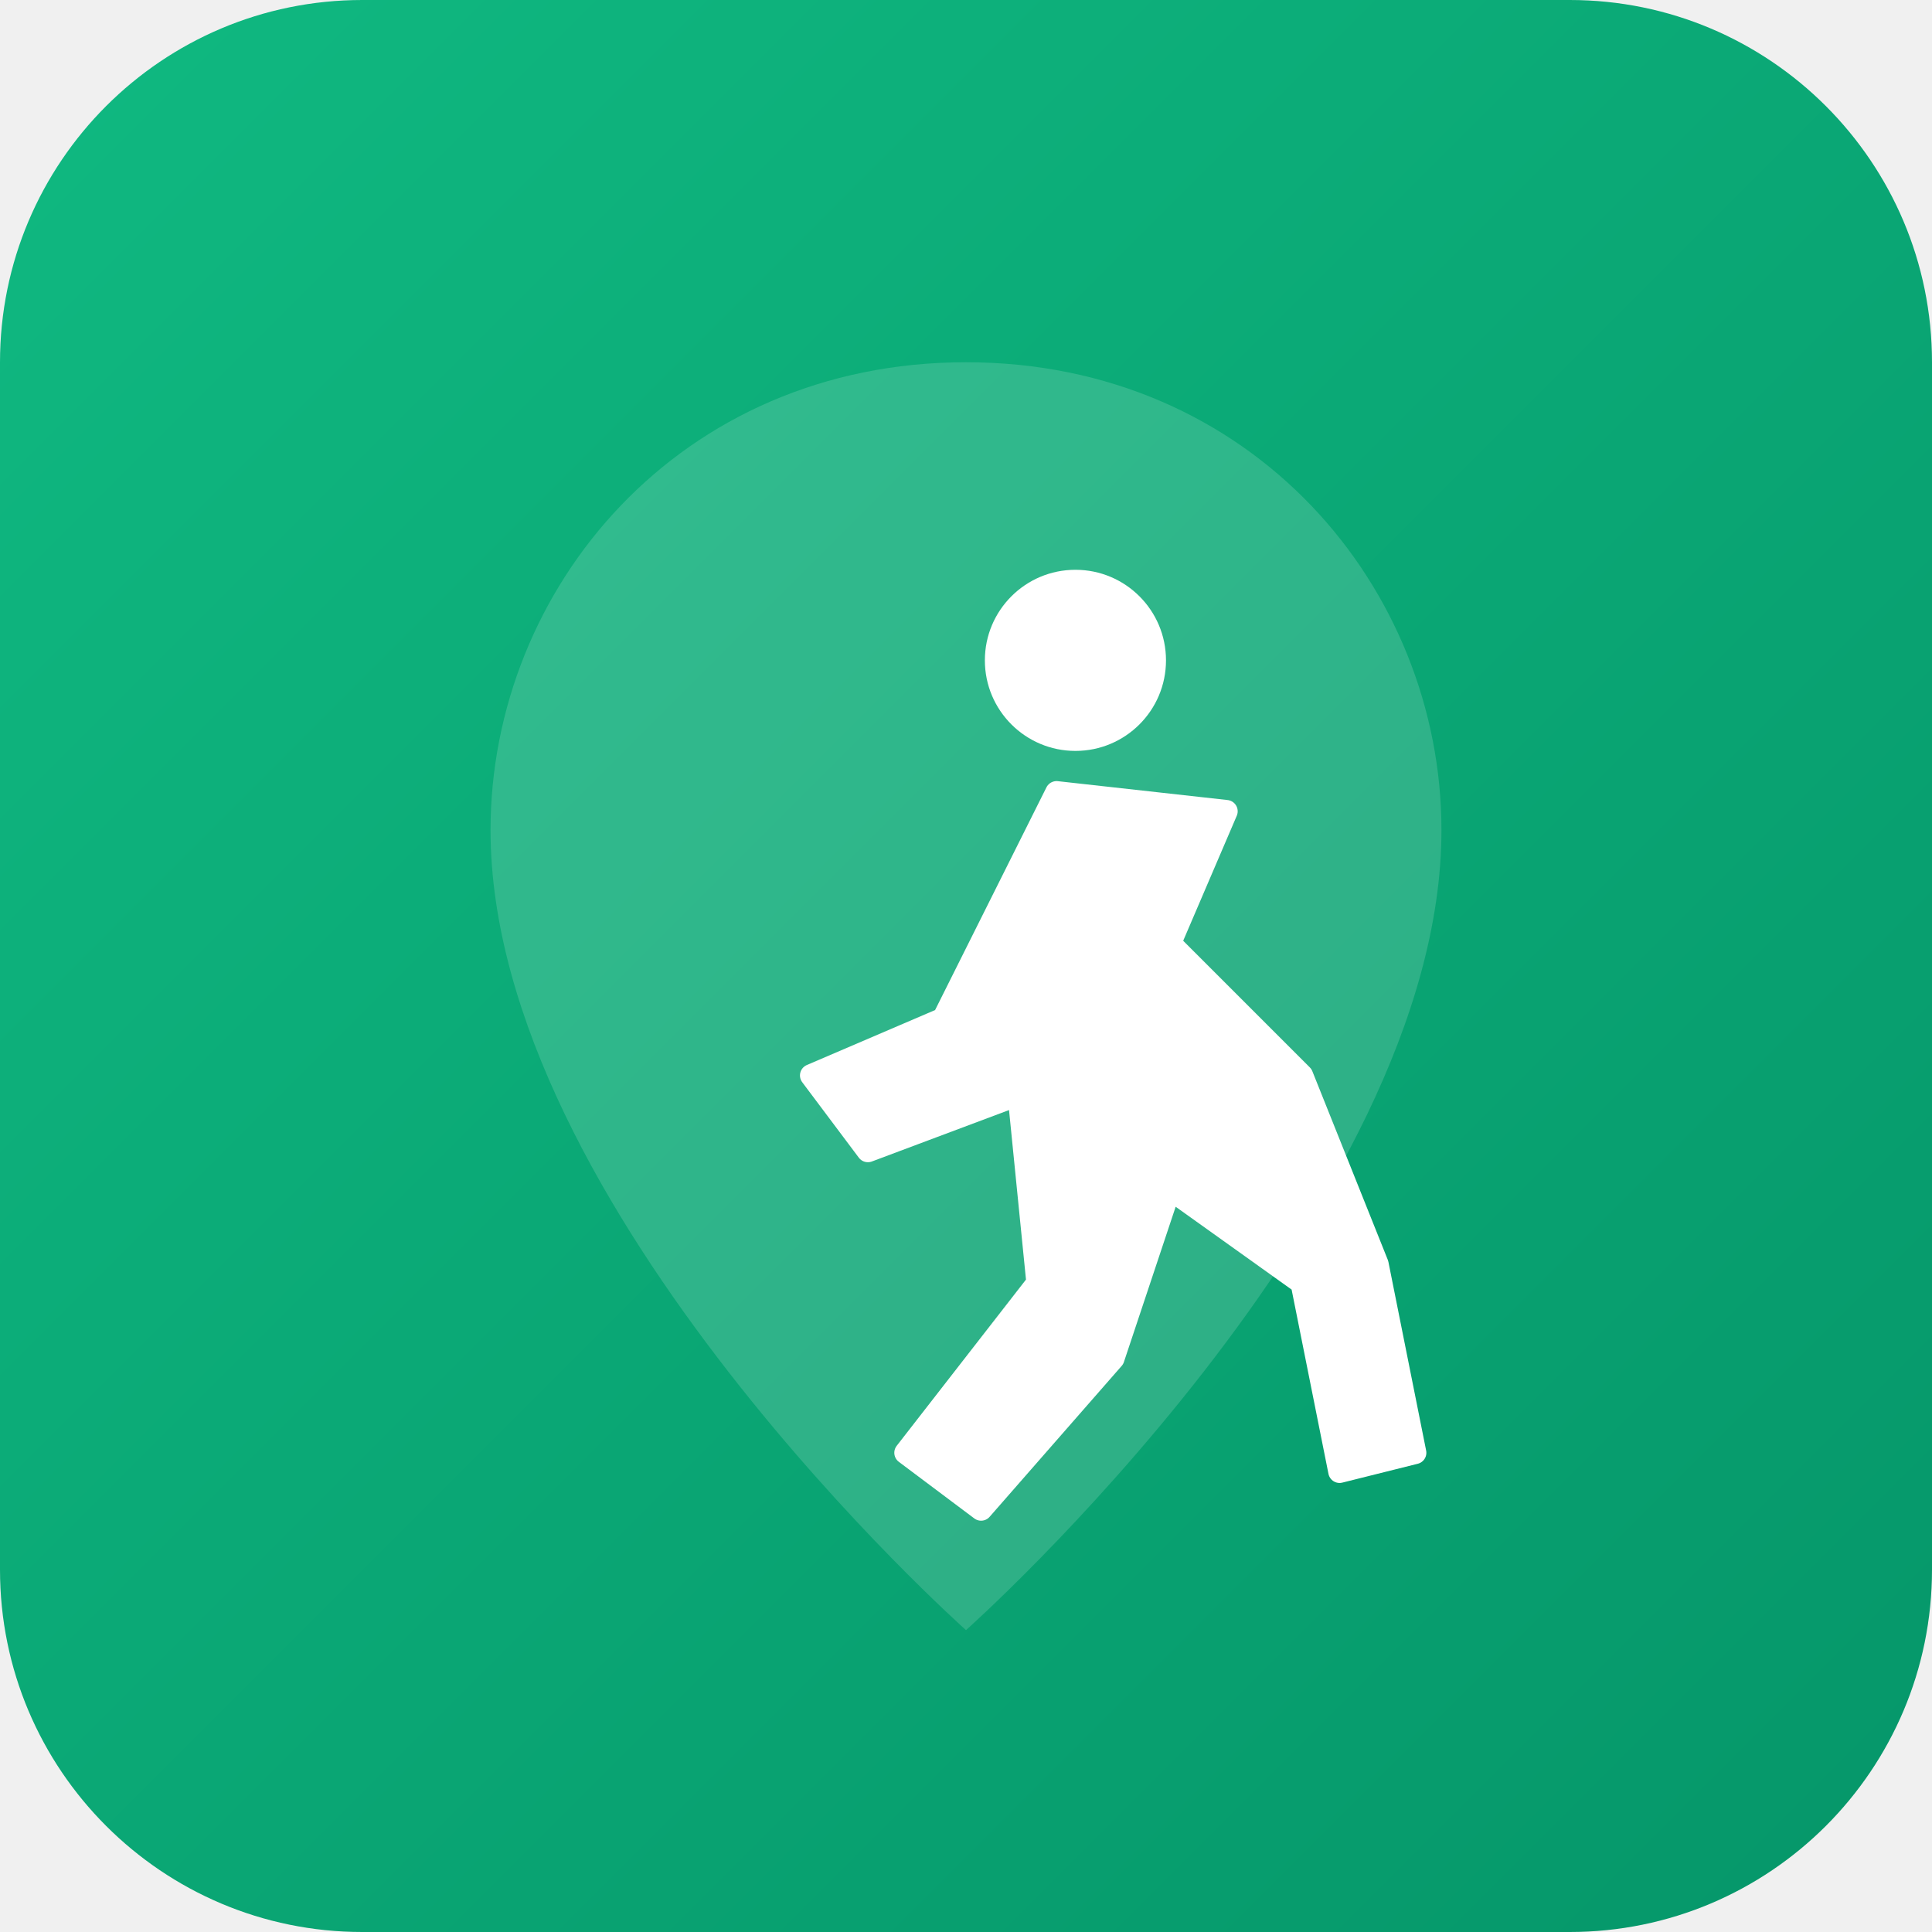
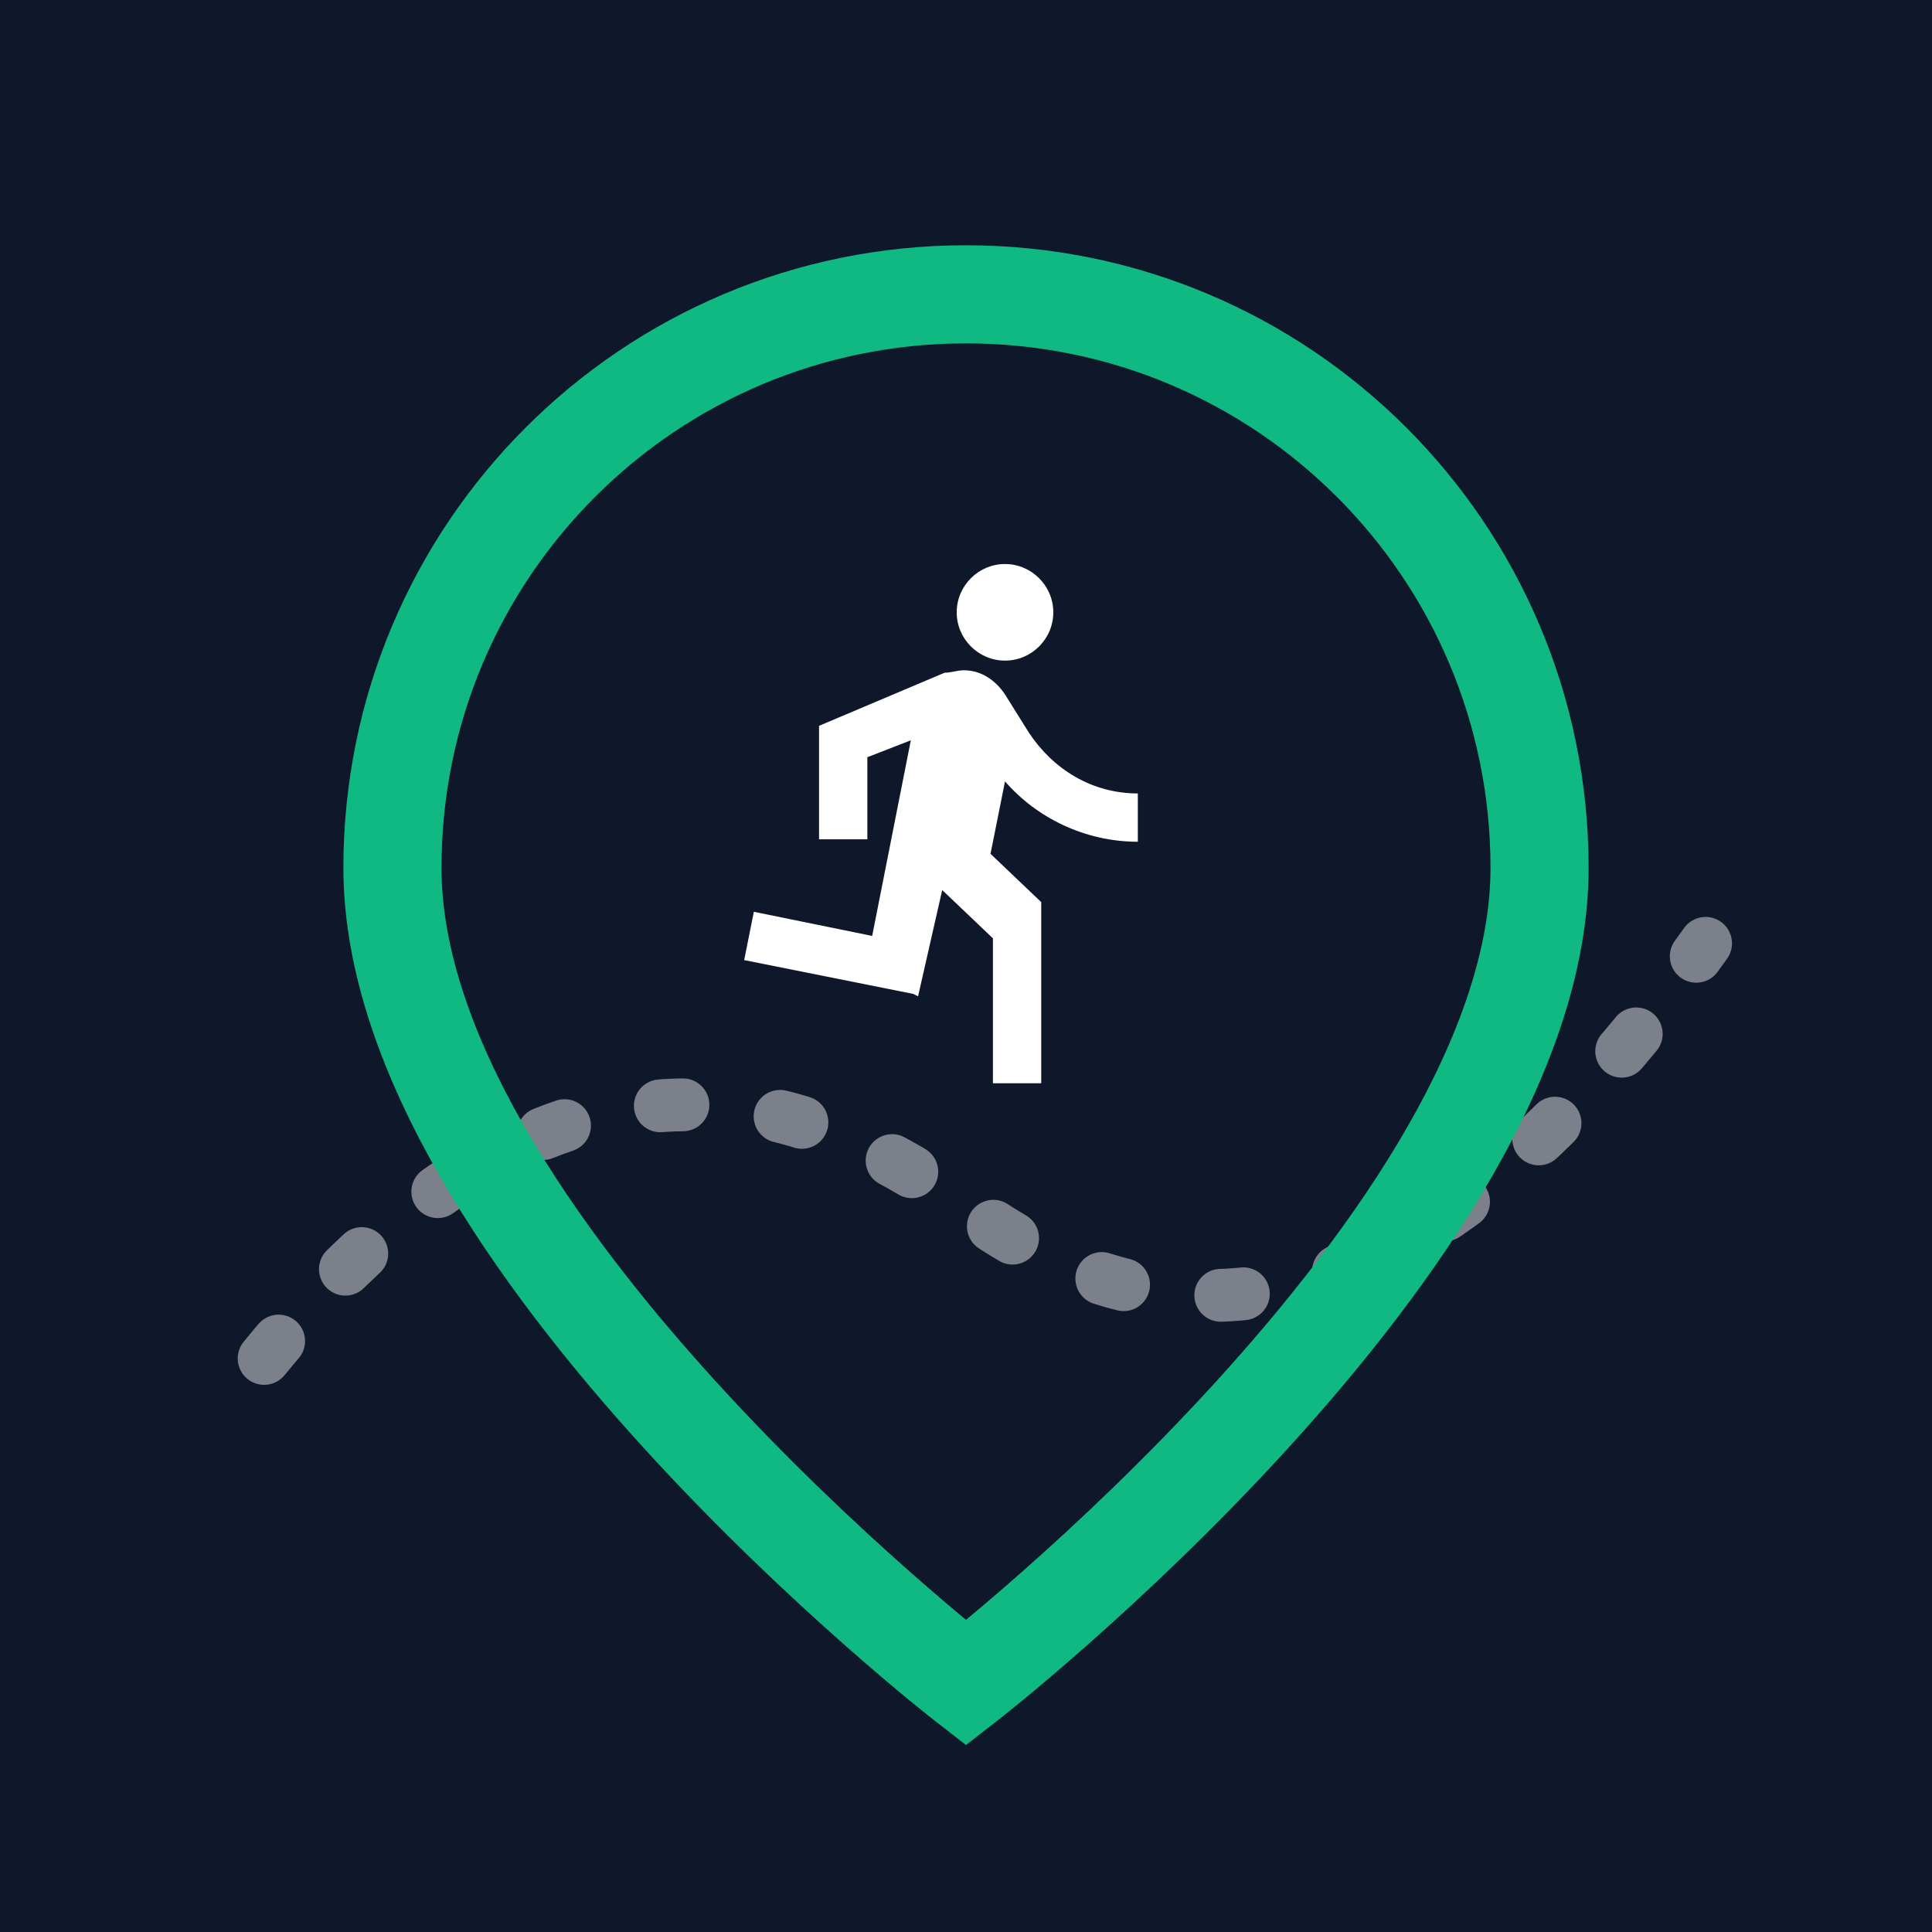
- <svg xmlns="http://www.w3.org/2000/svg" viewBox="0 0 512 512">
-   <defs>
-     <linearGradient id="bg" x1="0%" y1="0%" x2="100%" y2="100%">
-       <stop offset="0%" stop-color="#10b981" />
-       <stop offset="100%" stop-color="#059669" />
-     </linearGradient>
-   </defs>
-   <rect width="512" height="512" rx="96" fill="url(#bg)" />
-   <path d="M256 96 C 180 96 130 156 130 220 C 130 320 256 432 256 432 C 256 432 382 320 382 220 C 382 156 332 96 256 96 Z" fill="#ffffff" opacity="0.15" />
-   <g fill="#ffffff" transform="translate(180, 140)">
-     <circle cx="105" cy="35" r="24" />
-     <path d="M 100 70              L 70 130              L 35 145              L 50 165              L 90 150              L 95 200              L 60 245              L 80 260              L 115 220              L 130 175              L 165 200              L 175 250              L 195 245              L 185 195              L 165 145              L 130 110              L 145 75              Z" stroke="#ffffff" stroke-width="6" stroke-linejoin="round" />
+ <svg xmlns="http://www.w3.org/2000/svg" viewBox="0 0 512 512" width="512" height="512">
+   <rect width="512" height="512" fill="#0f172a" />
+   <path d="M70 360 Q160 250 256 320 T452 250" fill="none" stroke="#ffffff" stroke-width="14" stroke-linecap="round" stroke-dasharray="6 26" opacity="0.45" />
+   <path d="M256 78 C172 78 104 146 104 230 C104 328 256 446 256 446 C256 446 408 328 408 230 C408 146 340 78 256 78 Z" fill="none" stroke="#10b981" stroke-width="26" />
+   <g transform="translate(180 140) scale(6.4)" fill="#ffffff">
+     <path d="M13.49 5.48c1.1 0 2-.9 2-2s-.9-2-2-2-2 .9-2 2 .9 2 2 2zm-3.6 13.9l1-4.4 2.1 2v6h2v-7.5l-2.1-2 .6-3c1.3 1.5 3.3 2.5 5.5 2.5v-2c-1.9 0-3.5-1-4.5-2.5l-1-1.6c-.4-.6-1-1-1.7-1-.3 0-.5.1-.8.1l-5.2 2.2v4.7h2v-3.4l1.8-.7-1.6 8.1-4.9-1-.4 2 7 1.4z" />
  </g>
</svg>
